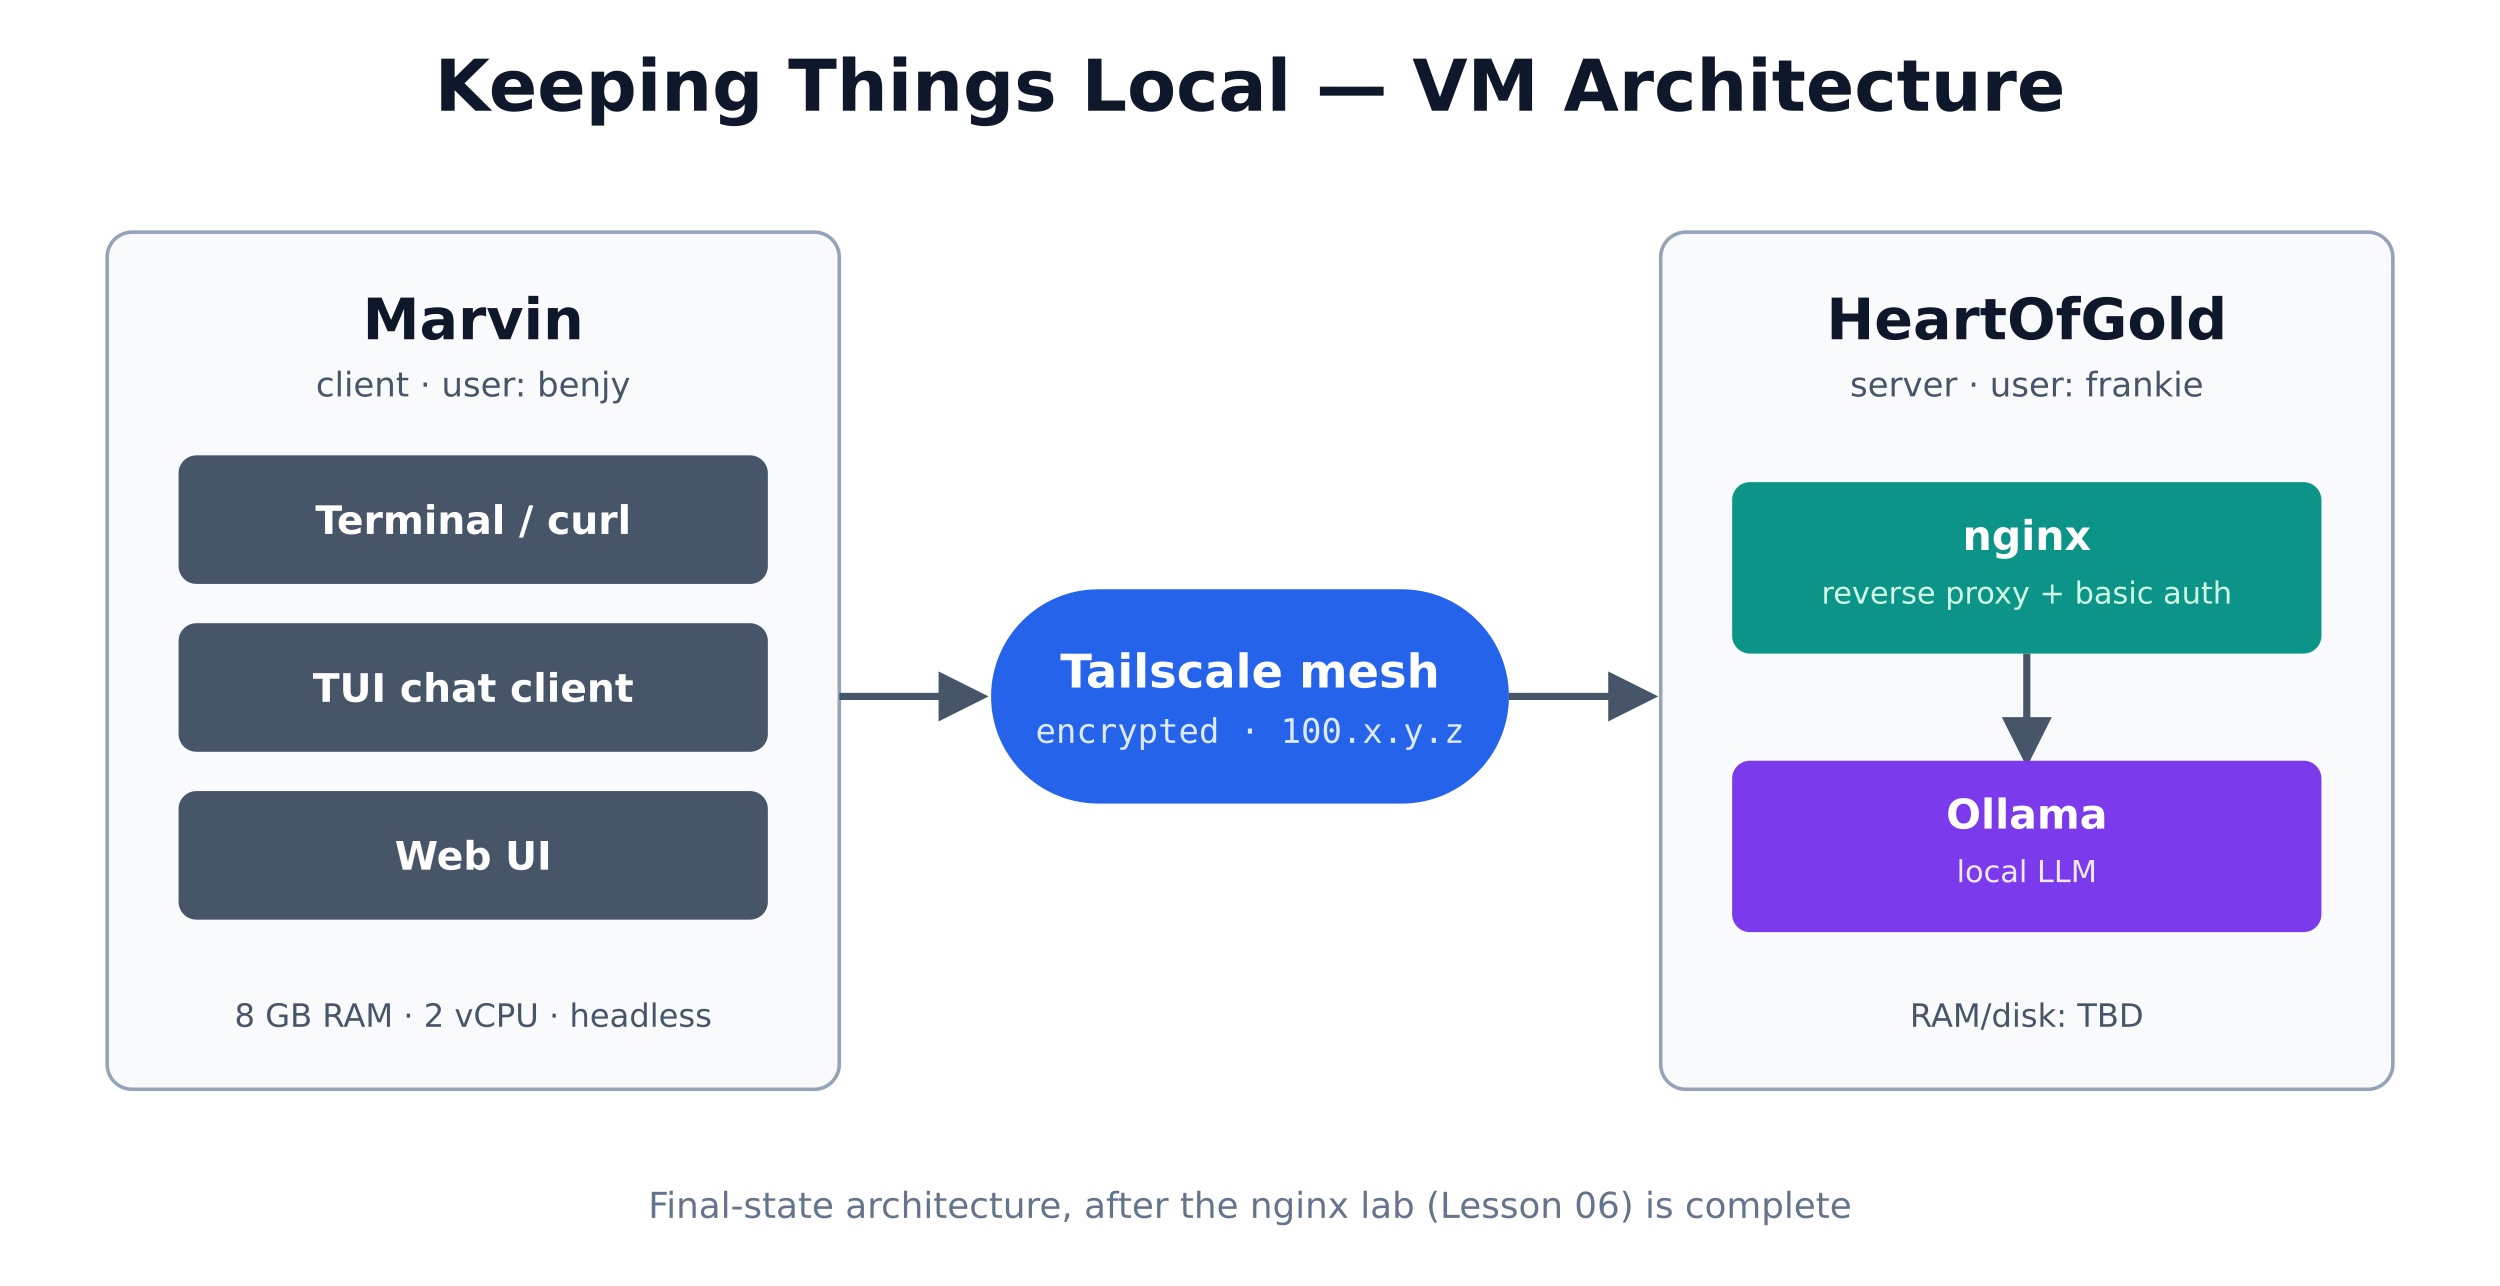
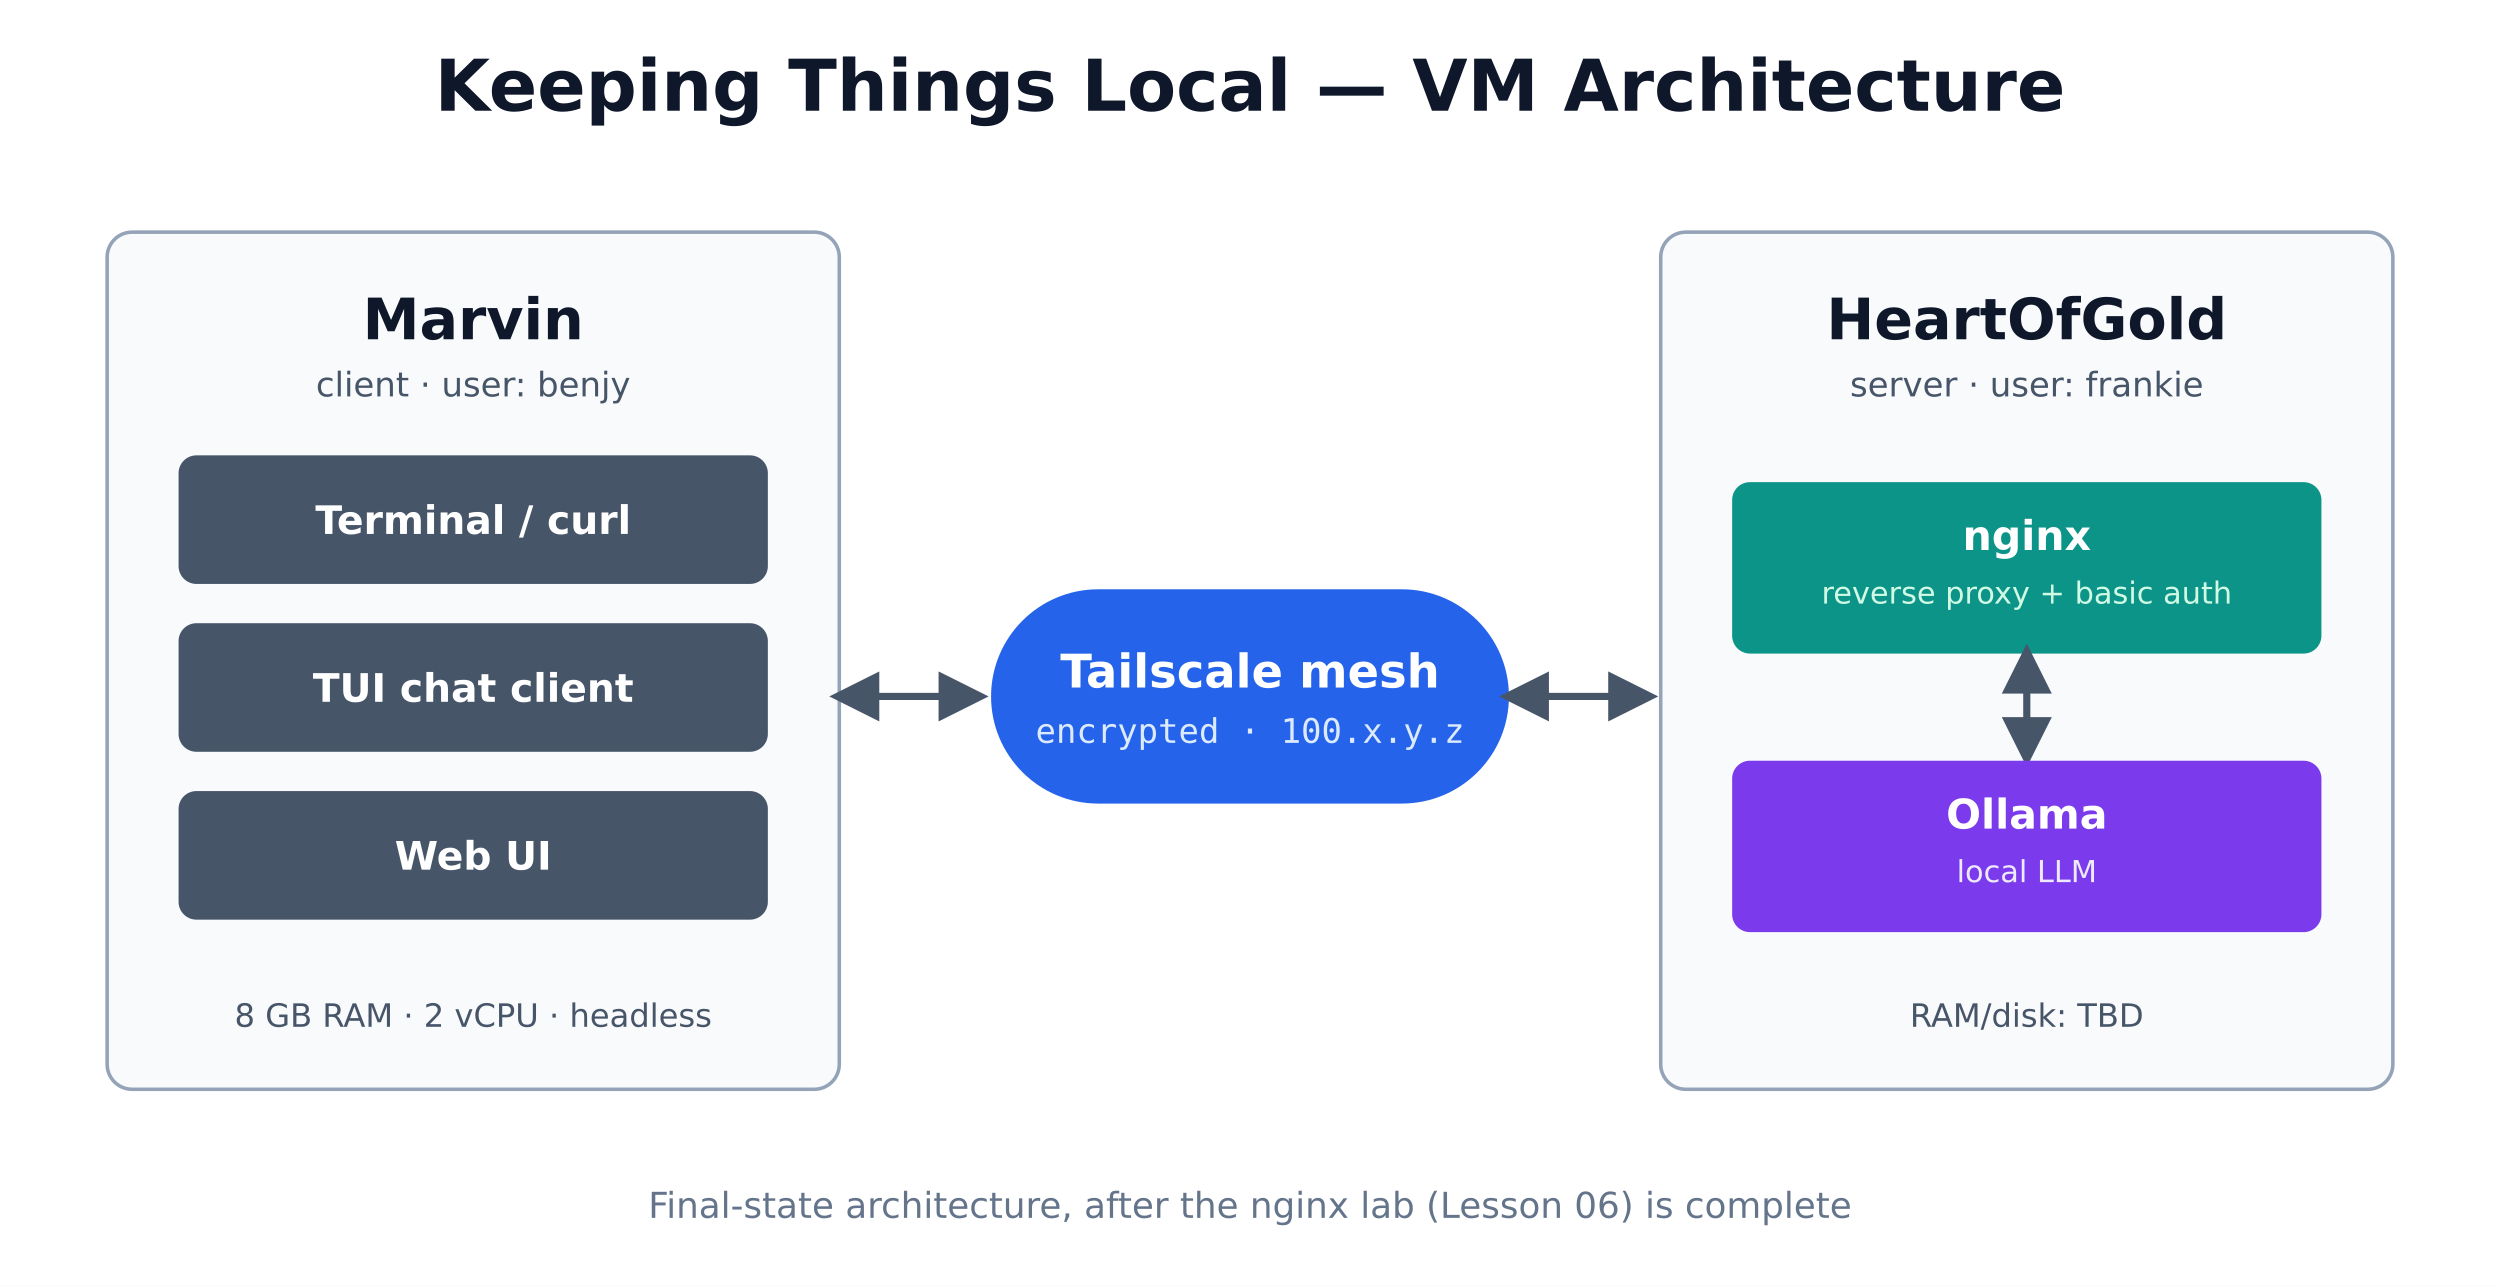
<svg xmlns="http://www.w3.org/2000/svg" viewBox="0 0 1400 720" font-family="'DejaVu Sans', Arial, sans-serif">
  <rect x="0" y="0" width="1400" height="720" fill="#ffffff" />
  <text x="700" y="62" text-anchor="middle" font-size="40" font-weight="700" fill="#0f172a">Keeping Things Local — VM Architecture</text>
  <defs>
    <marker id="arrow" viewBox="0 0 10 10" refX="8" refY="5" markerWidth="7" markerHeight="7" orient="auto-start-reverse">
      <path d="M0,0 L10,5 L0,10 z" fill="#475569" />
    </marker>
  </defs>
  <rect x="60" y="130" width="410" height="480" rx="14" fill="#f8fafc" stroke="#94a3b8" stroke-width="2" />
  <text x="265" y="190" text-anchor="middle" font-size="32" font-weight="700" fill="#0f172a">Marvin</text>
  <text x="265" y="222" text-anchor="middle" font-size="19" fill="#475569">client · user: benjy</text>
  <g>
    <rect x="100" y="255" width="330" height="72" rx="10" fill="#475569" />
    <text x="265" y="299" text-anchor="middle" font-size="22" font-weight="600" fill="#ffffff">Terminal / curl</text>
  </g>
  <g>
    <rect x="100" y="349" width="330" height="72" rx="10" fill="#475569" />
    <text x="265" y="393" text-anchor="middle" font-size="22" font-weight="600" fill="#ffffff">TUI chat client</text>
  </g>
  <g>
    <rect x="100" y="443" width="330" height="72" rx="10" fill="#475569" />
    <text x="265" y="487" text-anchor="middle" font-size="22" font-weight="600" fill="#ffffff">Web UI</text>
  </g>
  <text x="265" y="575" text-anchor="middle" font-size="18" fill="#475569">8 GB RAM · 2 vCPU · headless</text>
  <rect x="555" y="330" width="290" height="120" rx="60" fill="#2563eb" />
  <text x="700" y="385" text-anchor="middle" font-size="26" font-weight="700" fill="#ffffff">Tailscale mesh</text>
  <text x="700" y="416" text-anchor="middle" font-size="19" fill="#dbeafe" font-family="'DejaVu Sans Mono', monospace">encrypted · 100.x.y.z</text>
-   <line x1="470" y1="390" x2="548" y2="390" stroke="#475569" stroke-width="4" marker-end="url(#arrow)" />
-   <line x1="845" y1="390" x2="923" y2="390" stroke="#475569" stroke-width="4" marker-end="url(#arrow)" />
+   <line x1="470" y1="390" x2="548" y2="390" stroke="#475569" stroke-width="4" marker-start="url(#arrow)" marker-end="url(#arrow)" />
+   <line x1="845" y1="390" x2="923" y2="390" stroke="#475569" stroke-width="4" marker-start="url(#arrow)" marker-end="url(#arrow)" />
  <rect x="930" y="130" width="410" height="480" rx="14" fill="#f8fafc" stroke="#94a3b8" stroke-width="2" />
  <text x="1135" y="190" text-anchor="middle" font-size="32" font-weight="700" fill="#0f172a">HeartOfGold</text>
  <text x="1135" y="222" text-anchor="middle" font-size="19" fill="#475569">server · user: frankie</text>
  <g>
    <rect x="970" y="270" width="330" height="96" rx="10" fill="#0d9488" />
    <text x="1135" y="308" text-anchor="middle" font-size="23" font-weight="700" fill="#ffffff">nginx</text>
    <text x="1135" y="338" text-anchor="middle" font-size="17" fill="#d1fae5">reverse proxy + basic auth</text>
  </g>
-   <line x1="1135" y1="366" x2="1135" y2="424" stroke="#475569" stroke-width="4" marker-end="url(#arrow)" />
+   <line x1="1135" y1="366" x2="1135" y2="424" stroke="#475569" stroke-width="4" marker-start="url(#arrow)" marker-end="url(#arrow)" />
  <g>
    <rect x="970" y="426" width="330" height="96" rx="10" fill="#7c3aed" />
    <text x="1135" y="464" text-anchor="middle" font-size="23" font-weight="700" fill="#ffffff">Ollama</text>
    <text x="1135" y="494" text-anchor="middle" font-size="17" fill="#ede9fe">local LLM</text>
  </g>
  <text x="1135" y="575" text-anchor="middle" font-size="18" fill="#475569">RAM/disk: TBD</text>
  <text x="700" y="682" text-anchor="middle" font-size="20" fill="#64748b">Final-state architecture, after the nginx lab (Lesson 06) is complete</text>
</svg>
